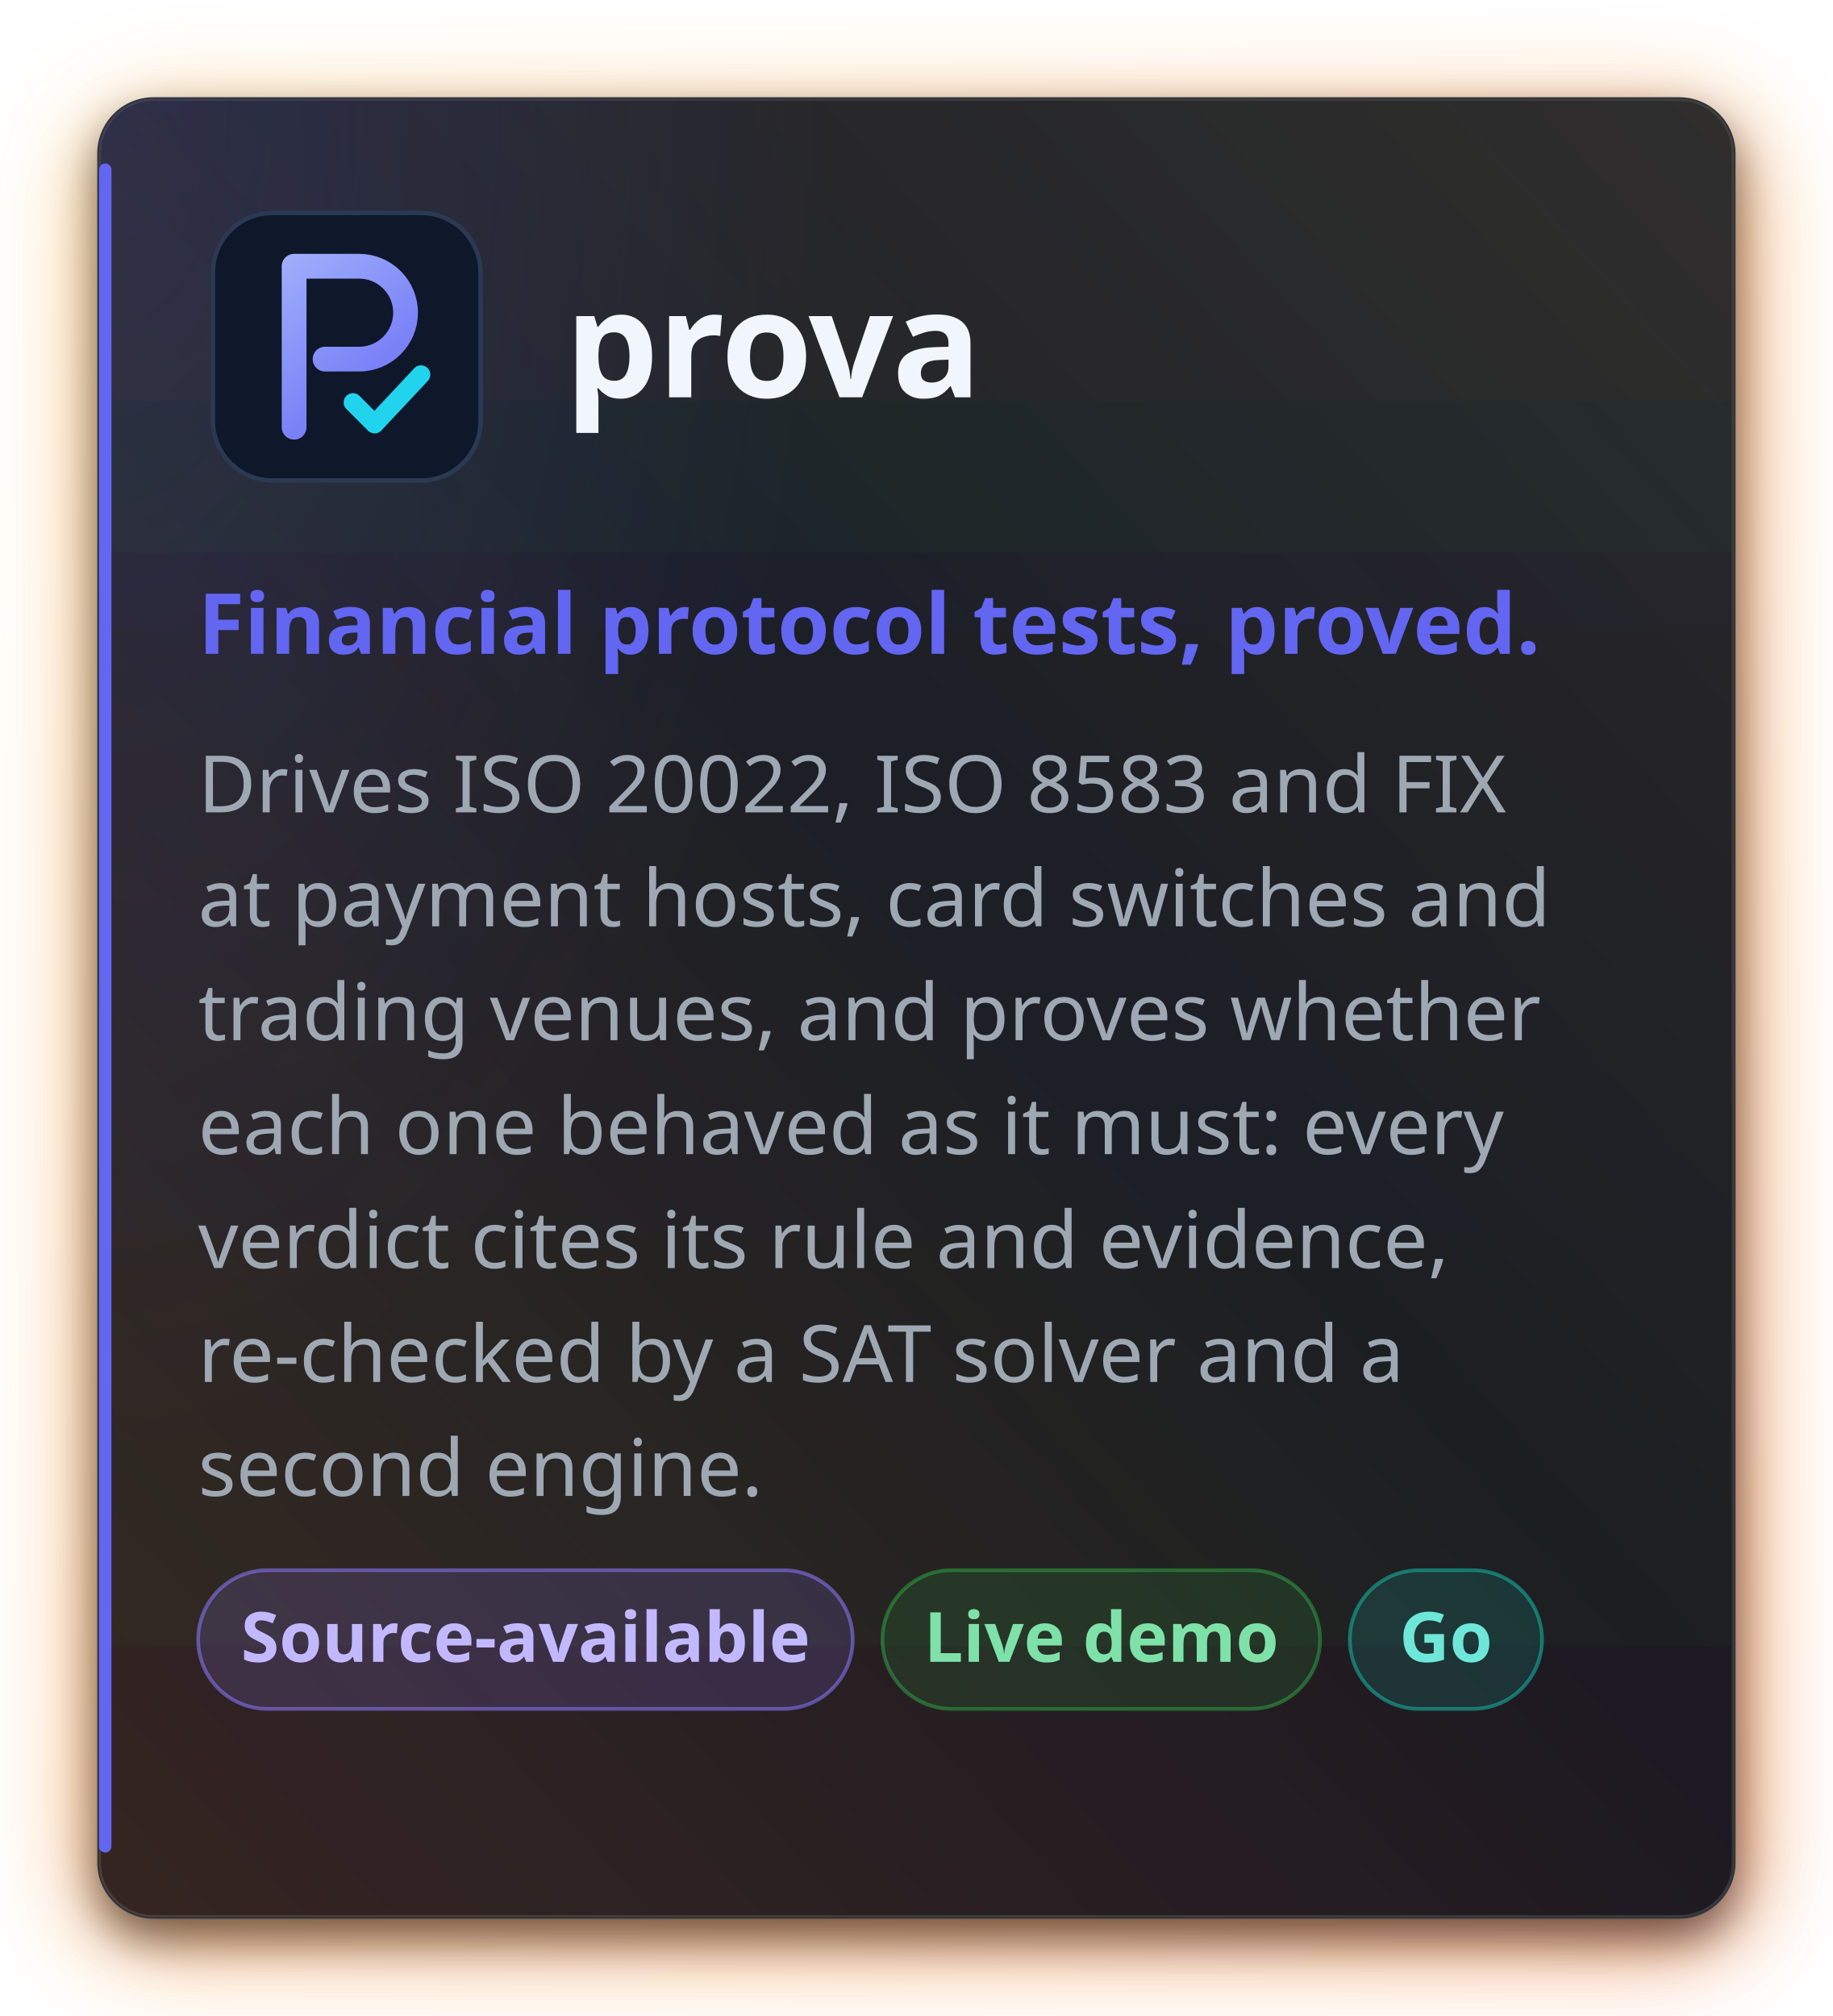
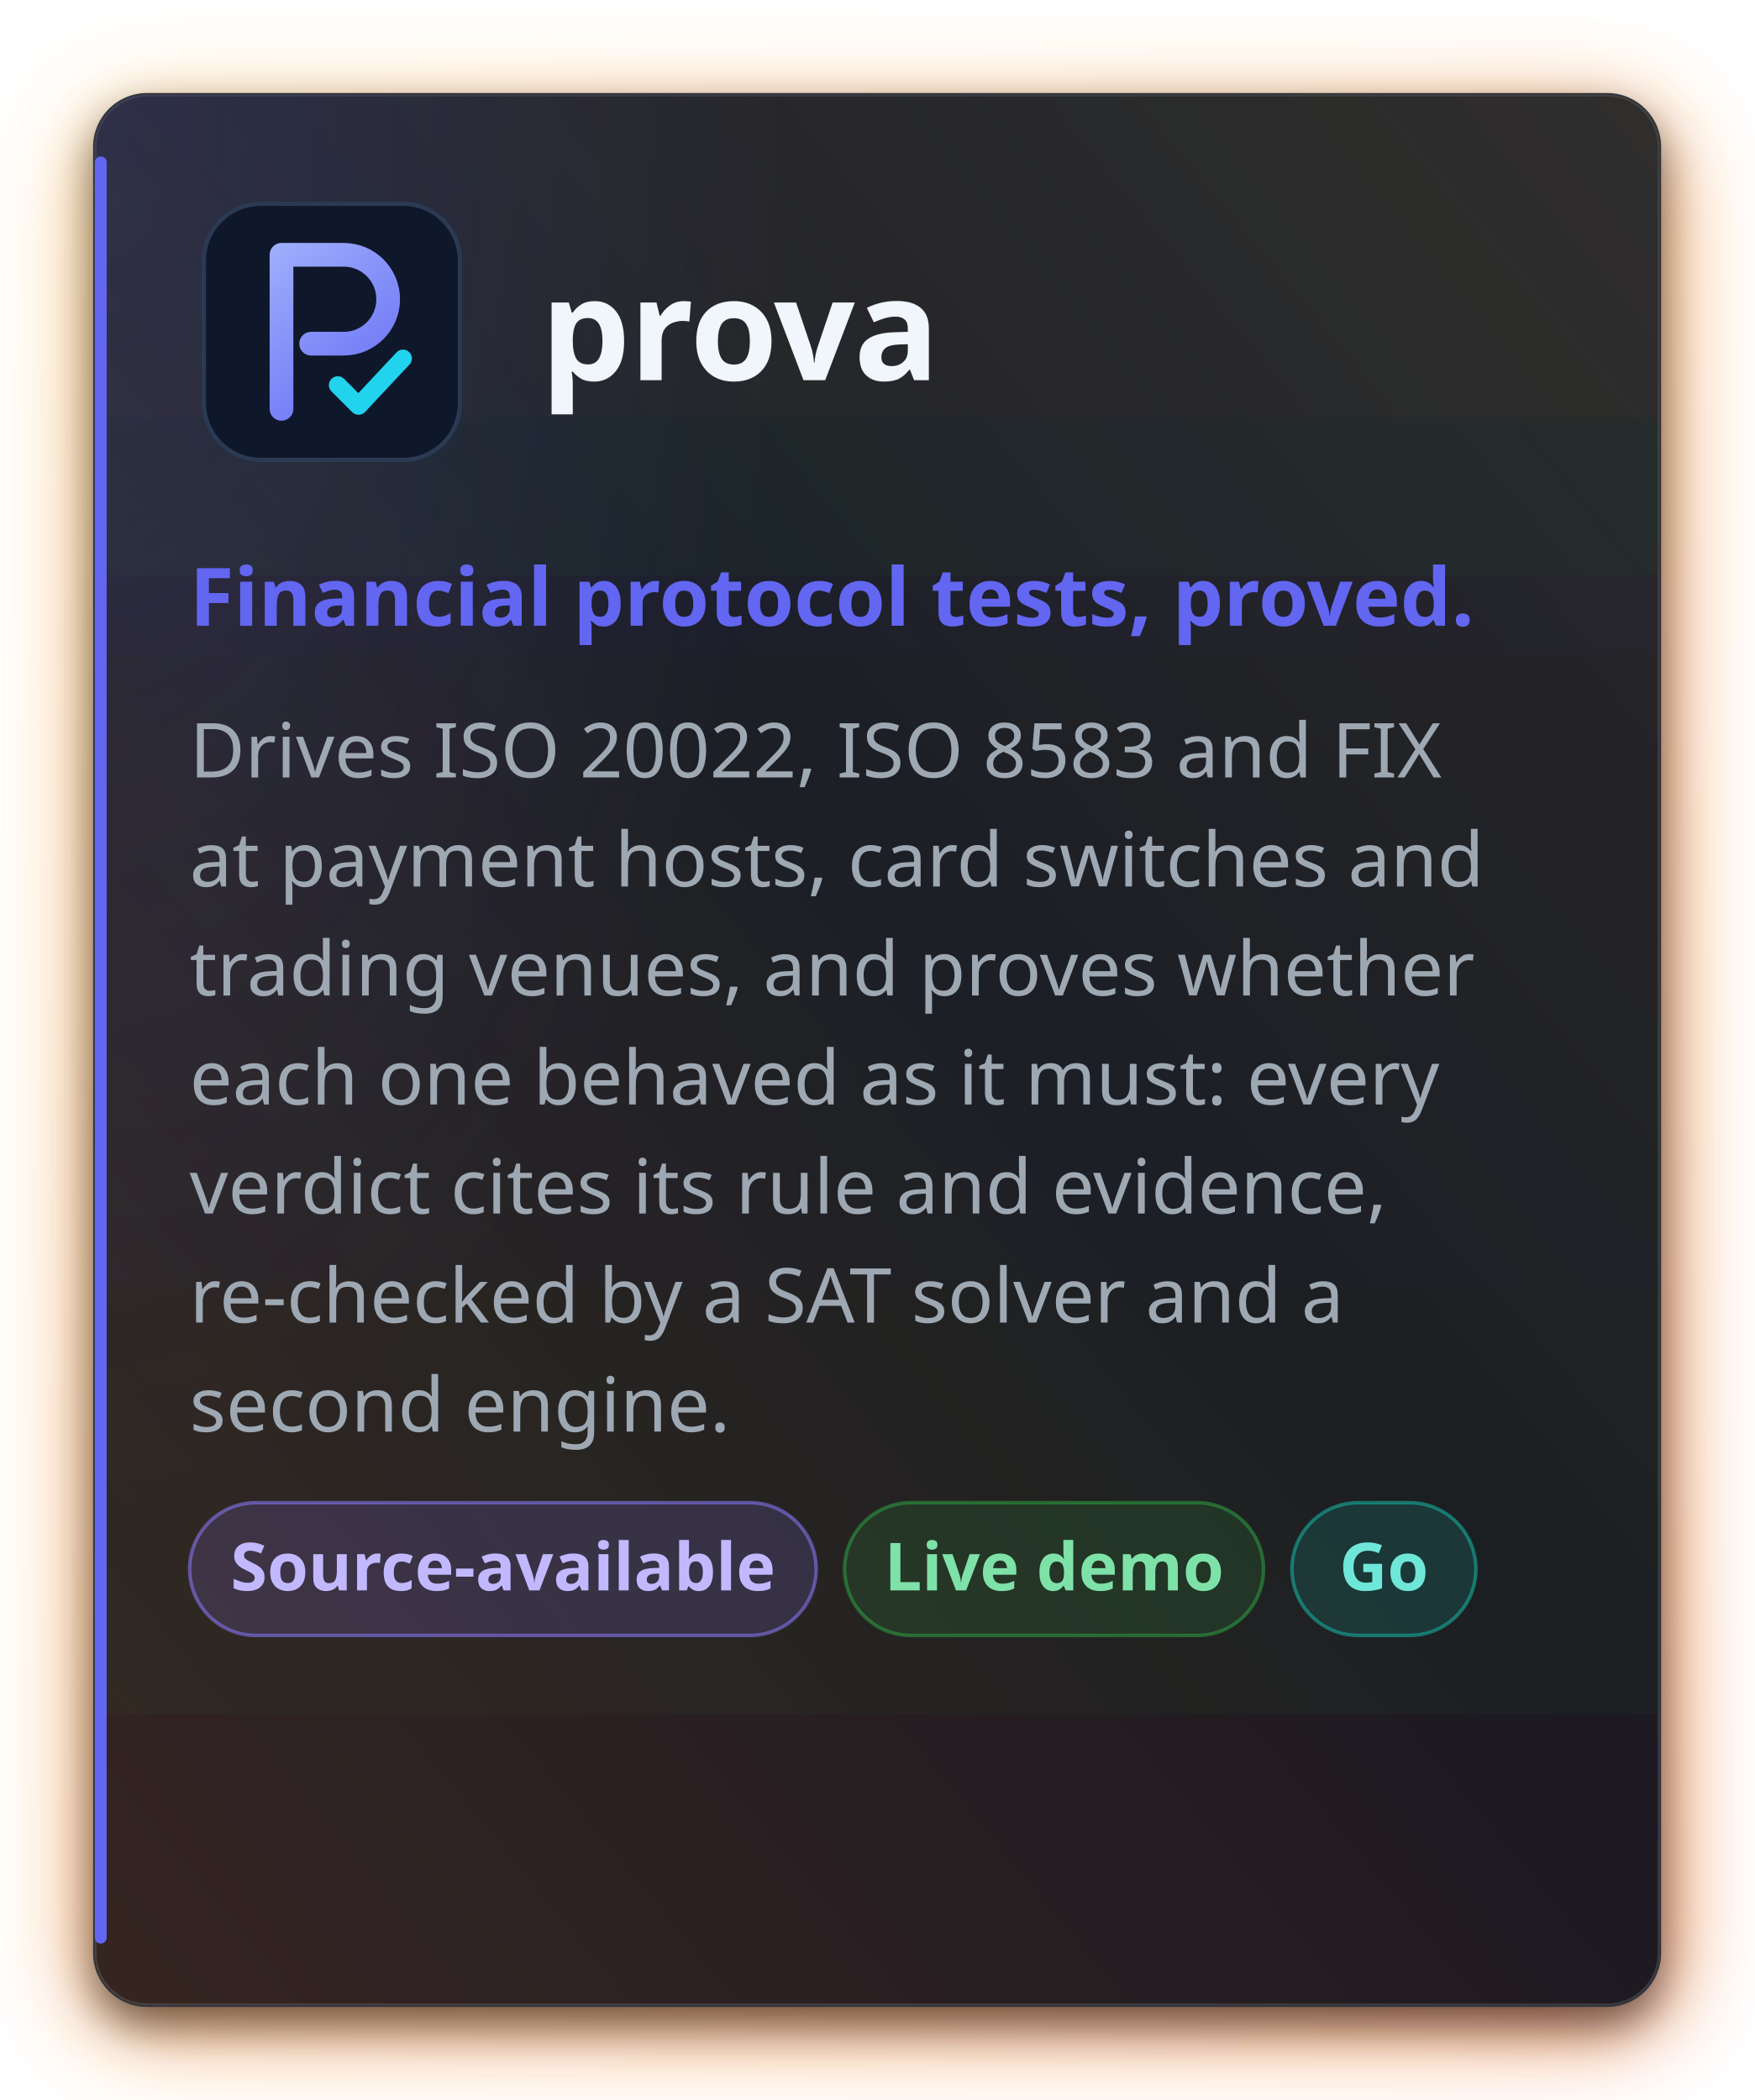
- <svg xmlns="http://www.w3.org/2000/svg" viewBox="0 0 740 814" width="740" height="814" role="img" aria-label="prova: Financial protocol tests, proved.">
+ <svg xmlns="http://www.w3.org/2000/svg" viewBox="0 0 740 886" width="740" height="886" role="img" aria-label="prova: Financial protocol tests, proved.">
  <style>.glow{opacity:0.75}.warm{opacity:0.7}</style>
  <defs>
    <linearGradient id="cardfill" x1="0" y1="0" x2="0" y2="1">
      <stop offset="0" stop-color="#1b222c" />
      <stop offset="1" stop-color="#121820" />
    </linearGradient>
    <radialGradient id="accentglow" cx="0" cy="0" r="0.75" gradientTransform="scale(0.6 1)">
      <stop offset="0" stop-color="#6366f1" stop-opacity="0.16" />
      <stop offset="1" stop-color="#6366f1" stop-opacity="0" />
    </radialGradient>
    <linearGradient id="glowfill" x1="0" y1="0" x2="1" y2="1">
      <stop offset="0" stop-color="#ffb347" />
      <stop offset="0.5" stop-color="#f58220" />
      <stop offset="1" stop-color="#ea580c" />
    </linearGradient>
    <linearGradient id="warmfill" x1="0" y1="1" x2="1" y2="0">
      <stop offset="0" stop-color="#f58220" stop-opacity="0.2" />
      <stop offset="0.55" stop-color="#f58220" stop-opacity="0.04" />
      <stop offset="1" stop-color="#ffb347" stop-opacity="0.12" />
    </linearGradient>
    <filter id="soft" x="-15%" y="-15%" width="130%" height="135%">
      <feGaussianBlur stdDeviation="20" />
    </filter>
    <filter id="lift" x="-5%" y="-8%" width="110%" height="125%">
      <feDropShadow dx="0" dy="8" stdDeviation="9" flood-color="#000000" flood-opacity="0.55" />
    </filter>
  </defs>
  <g font-family="-apple-system, 'Segoe UI', 'Noto Sans', Helvetica, Arial, sans-serif">
-     <rect class="glow" x="36" y="48" width="668" height="736" rx="26" fill="url(#glowfill)" filter="url(#soft)" />
-     <rect x="40" y="40" width="660" height="734" rx="22" fill="url(#cardfill)" stroke="#30363d" stroke-width="1.5" filter="url(#lift)" />
-     <rect x="40" y="40" width="660" height="734" rx="22" fill="url(#accentglow)" />
-     <rect class="warm" x="40" y="40" width="660" height="734" rx="22" fill="url(#warmfill)" />
-     <rect x="40" y="66" width="5" height="682" rx="2.5" fill="#6366f1" />
+     <rect class="glow" x="36" y="48" width="668" height="808" rx="26" fill="url(#glowfill)" filter="url(#soft)" />
+     <rect x="40" y="40" width="660" height="806" rx="22" fill="url(#cardfill)" stroke="#30363d" stroke-width="1.5" filter="url(#lift)" />
+     <rect x="40" y="40" width="660" height="806" rx="22" fill="url(#accentglow)" />
+     <rect class="warm" x="40" y="40" width="660" height="806" rx="22" fill="url(#warmfill)" />
+     <rect x="40" y="66" width="5" height="754" rx="2.5" fill="#6366f1" />
    <svg x="80" y="80" width="120" height="120" viewBox="0 0 96 96">
      <rect x="4" y="4" width="88" height="88" rx="20" fill="#0f172a" />
      <rect x="4.75" y="4.75" width="86.5" height="86.5" rx="19.25" fill="none" stroke="#2b3a52" stroke-width="1.5" />
      <defs>
        <linearGradient id="pvg" gradientUnits="userSpaceOnUse" x1="22" y1="16" x2="74" y2="80">
          <stop offset="0" stop-color="#a5b4fc" />
          <stop offset=".5" stop-color="#818cf8" />
          <stop offset="1" stop-color="#6366f1" />
        </linearGradient>
      </defs>
      <path d="M31 74 V22 H52 a15 15 0 0 1 0 30 H41" fill="none" stroke="url(#pvg)" stroke-width="8" stroke-linecap="round" stroke-linejoin="round" />
      <path d="M50 66 l7 7 l15 -16" fill="none" stroke="#22d3ee" stroke-width="6" stroke-linecap="round" stroke-linejoin="round" />
    </svg>
    <text x="228" y="160.4" font-size="60" font-weight="800" fill="#f0f6fc" letter-spacing="-0.5">prova</text>
    <text x="80" y="264.0" font-size="34" font-weight="600" fill="#6366f1">Financial protocol tests, proved.</text>
    <text x="80" y="328.0" font-size="32" fill="#9ea8b3">Drives ISO 20022, ISO 8583 and FIX</text>
    <text x="80" y="374.0" font-size="32" fill="#9ea8b3">at payment hosts, card switches and</text>
    <text x="80" y="420.0" font-size="32" fill="#9ea8b3">trading venues, and proves whether</text>
    <text x="80" y="466.0" font-size="32" fill="#9ea8b3">each one behaved as it must: every</text>
    <text x="80" y="512.0" font-size="32" fill="#9ea8b3">verdict cites its rule and evidence,</text>
    <text x="80" y="558.0" font-size="32" fill="#9ea8b3">re-checked by a SAT solver and a</text>
    <text x="80" y="604.0" font-size="32" fill="#9ea8b3">second engine.</text>
    <rect x="80.0" y="634" width="264.3" height="56" rx="28.0" fill="#8b7bff" fill-opacity="0.16" stroke="#8b7bff" stroke-opacity="0.55" stroke-width="1.5" />
    <text x="212.2" y="671.0" font-size="28" font-weight="600" fill="#c2b8ff" text-anchor="middle">Source-available</text>
    <rect x="356.3" y="634" width="176.7" height="56" rx="28.0" fill="#2ea043" fill-opacity="0.16" stroke="#2ea043" stroke-opacity="0.55" stroke-width="1.5" />
    <text x="444.7" y="671.0" font-size="28" font-weight="600" fill="#7ee2a8" text-anchor="middle">Live demo</text>
    <rect x="545.0" y="634" width="77.6" height="56" rx="28.0" fill="#14b8a6" fill-opacity="0.16" stroke="#14b8a6" stroke-opacity="0.55" stroke-width="1.5" />
    <text x="583.8" y="671.0" font-size="28" font-weight="600" fill="#6ee7d8" text-anchor="middle">Go</text>
  </g>
</svg>
